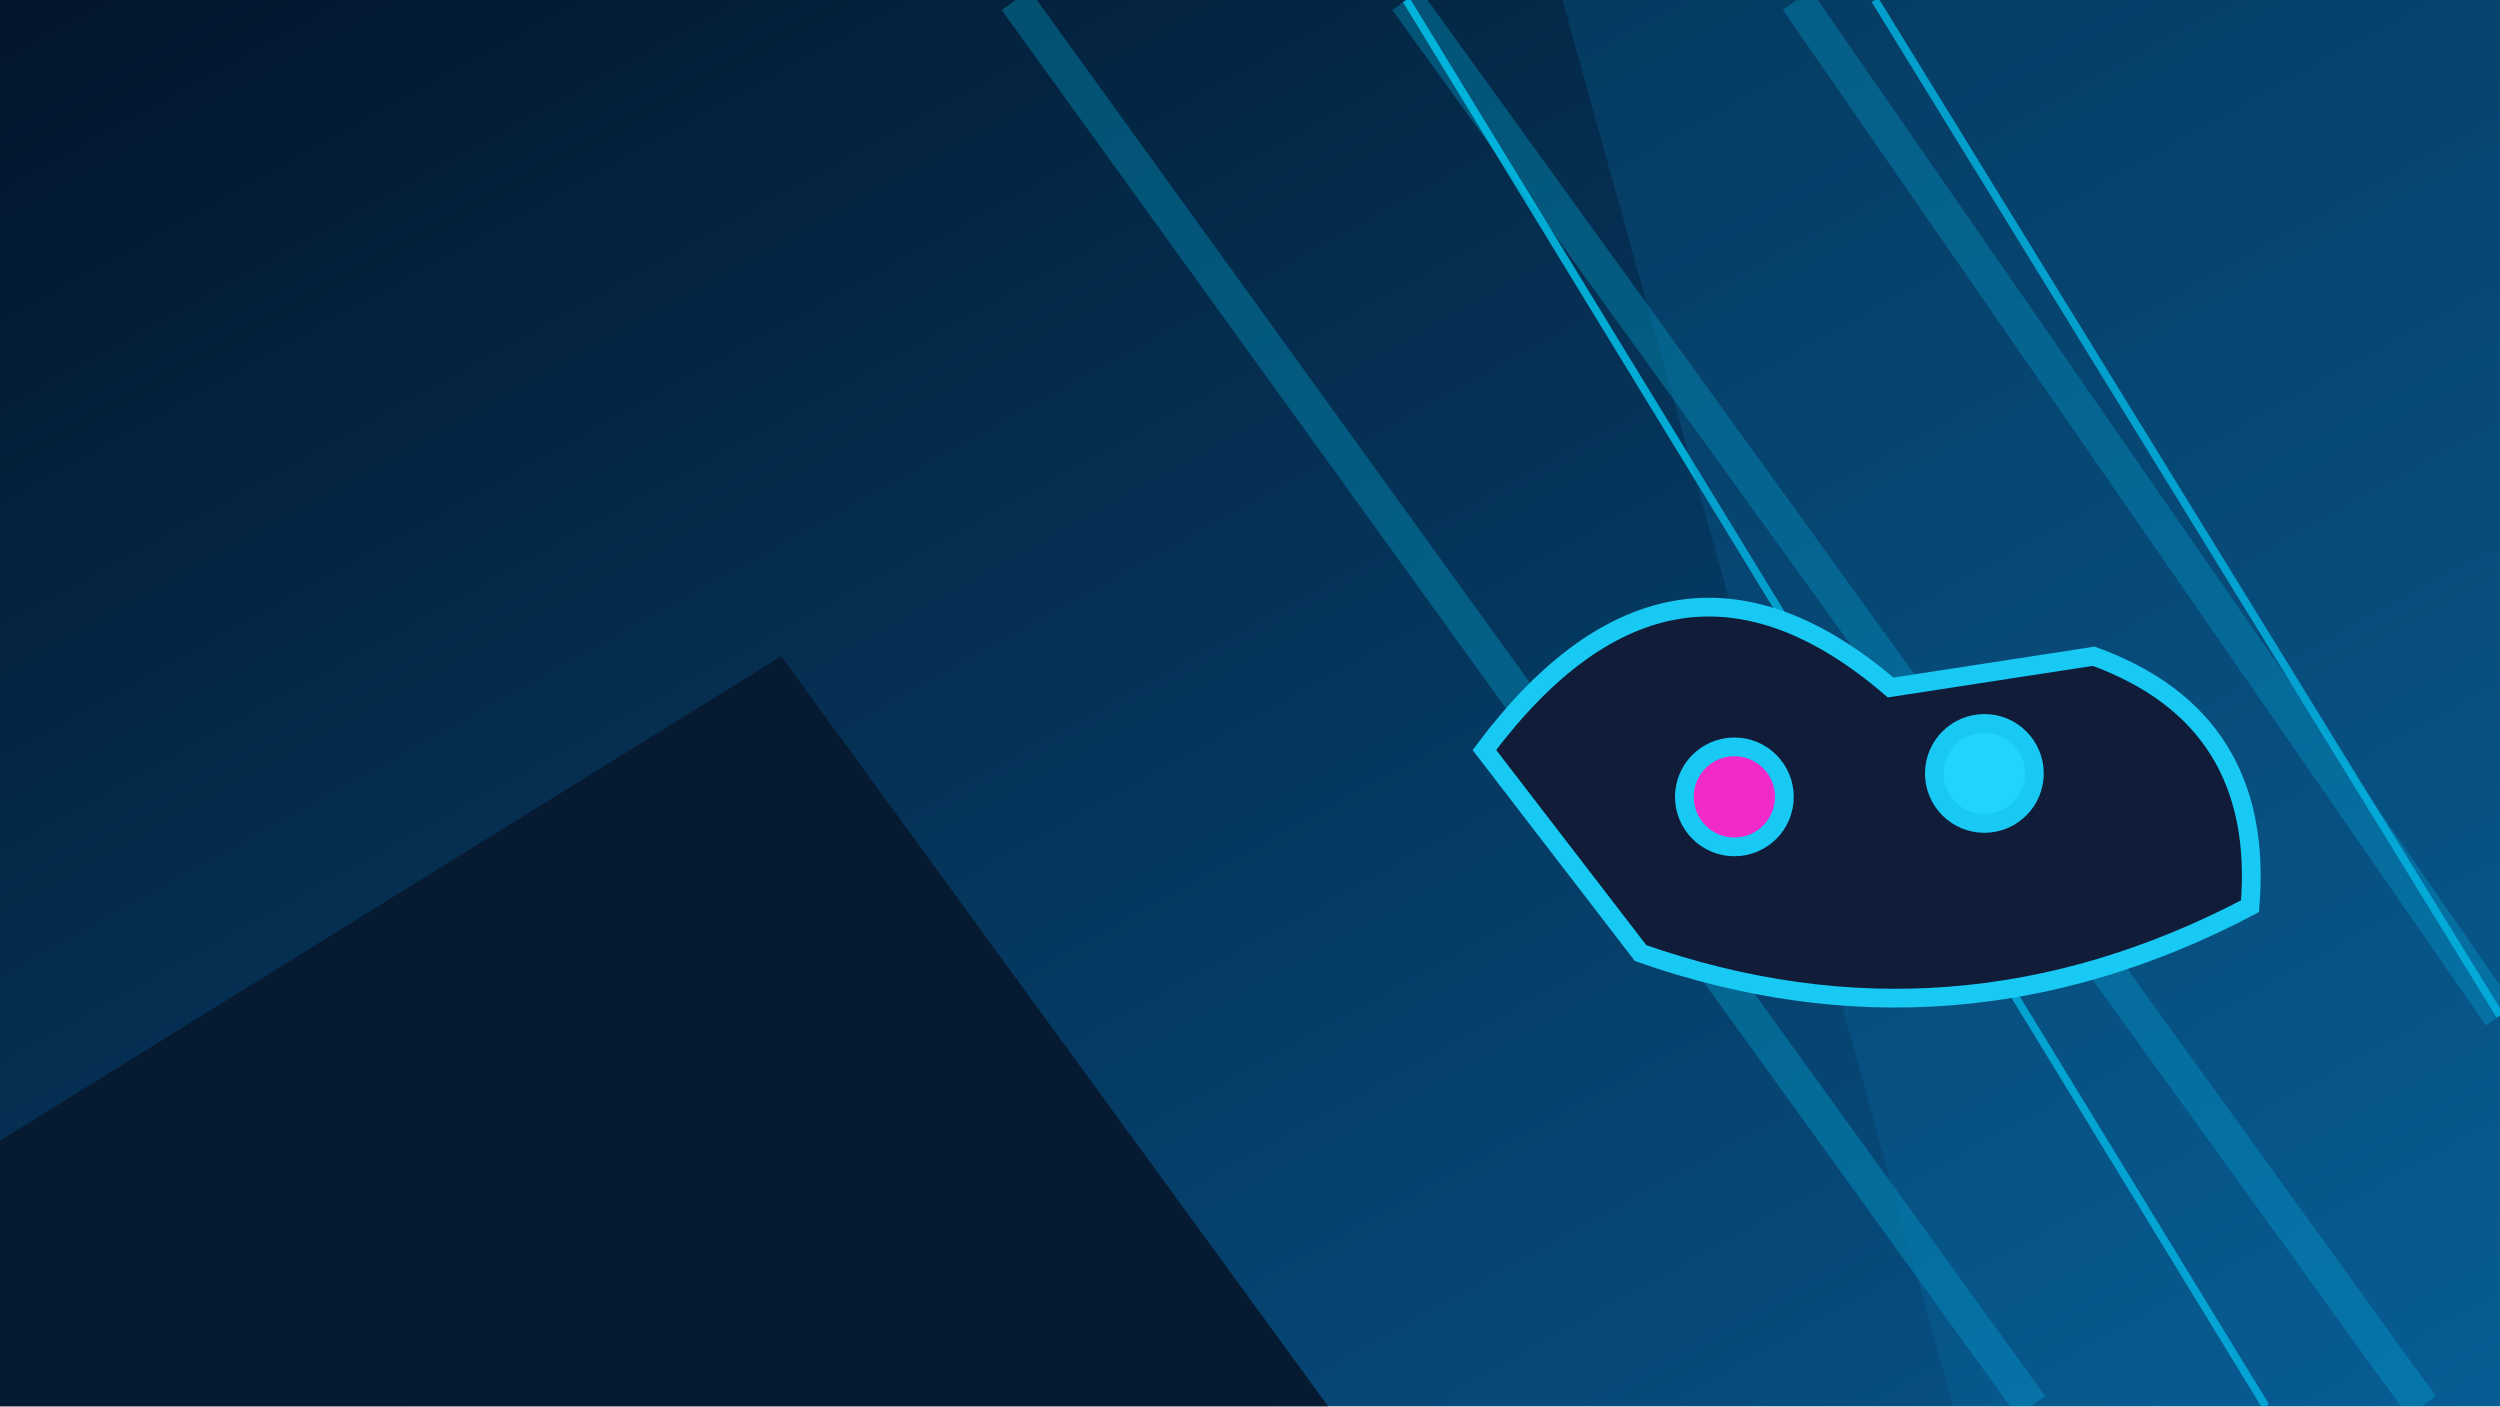
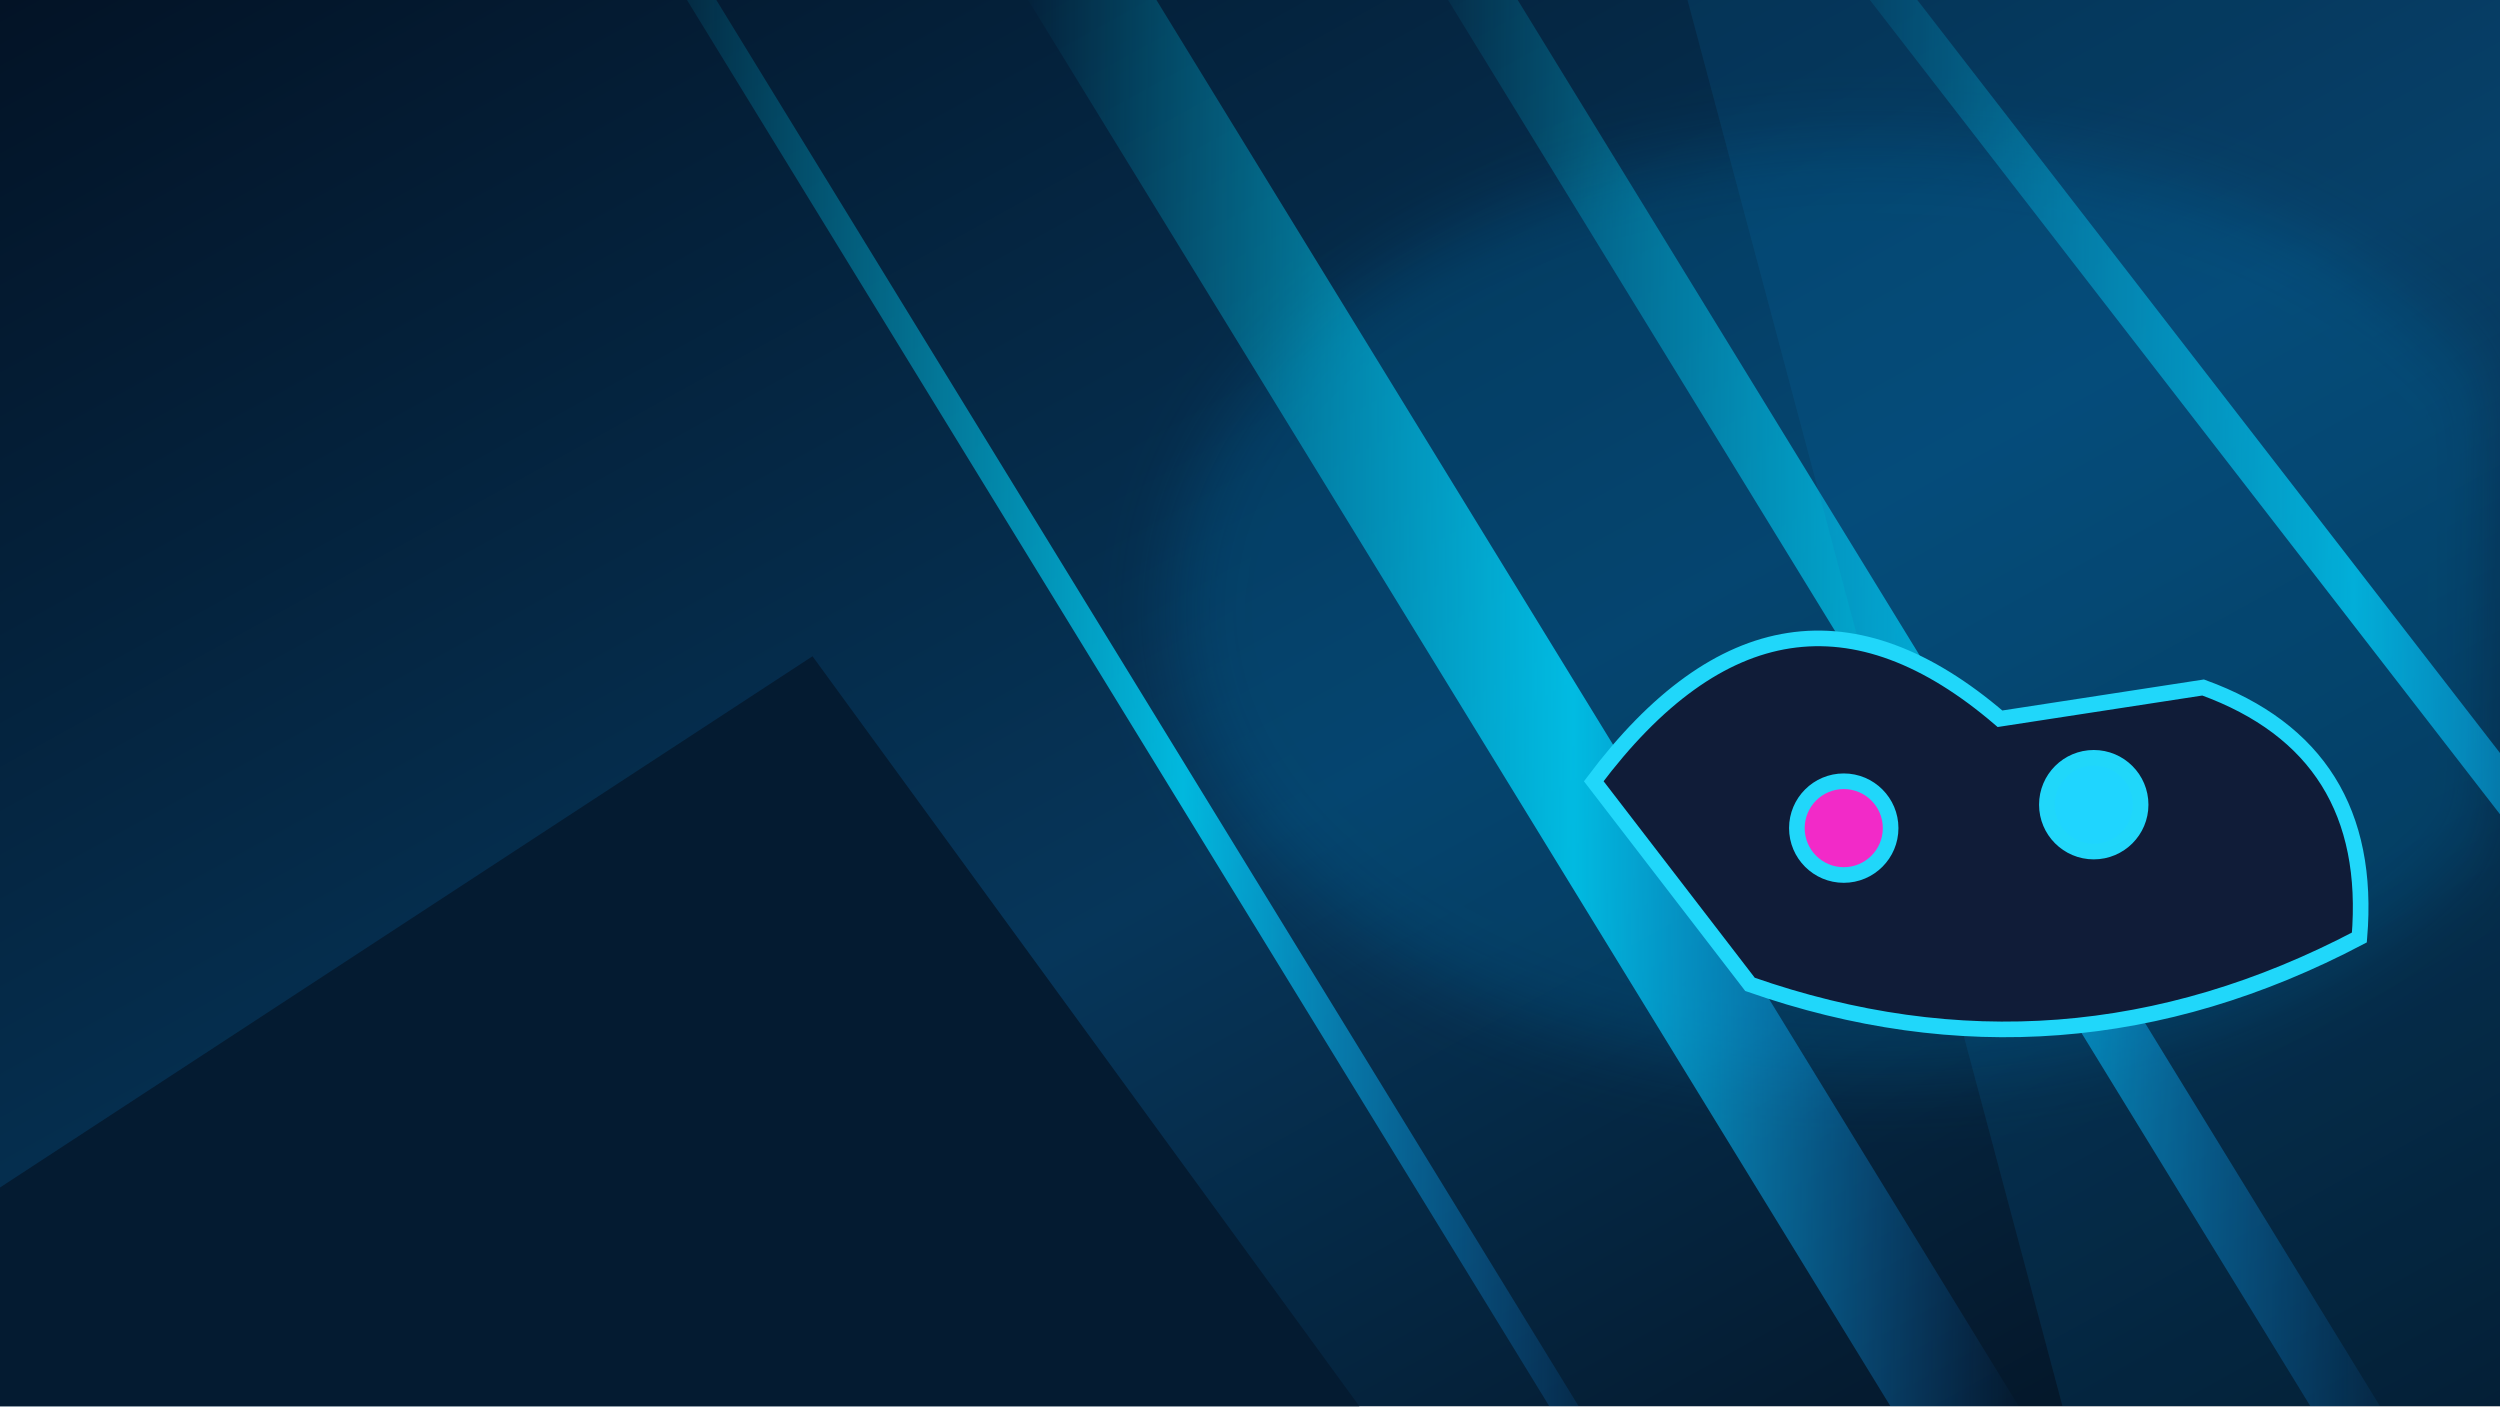
<svg xmlns="http://www.w3.org/2000/svg" viewBox="0 0 1600 900" preserveAspectRatio="xMidYMid slice">
  <defs>
-     <linearGradient id="s" x2="1" y2="1">
-       <stop stop-color="#03152b" />
-       <stop offset="1" stop-color="#07558b" />
+     <linearGradient id="bg" x2="1" y2="1">
+       <stop stop-color="#031326" />
+       <stop offset=".55" stop-color="#06365a" />
+       <stop offset="1" stop-color="#04101f" />
    </linearGradient>
+     <linearGradient id="beam">
+       <stop stop-color="#00d9ff" stop-opacity="0" />
+       <stop offset=".55" stop-color="#00d9ff" stop-opacity=".8" />
+       <stop offset="1" stop-color="#148cff" stop-opacity="0" />
+     </linearGradient>
+     <filter id="blur">
+       <feGaussianBlur stdDeviation="22" />
+     </filter>
  </defs>
-   <rect width="1600" height="900" fill="url(#s)" />
-   <g fill="none" stroke="#00c9f4">
-     <path d="M650 0L1300 900M900 0L1550 900M1150 0L1600 650" stroke-width="22" opacity=".28" />
-     <path d="M900 0L1450 900M1200 0L1600 650" stroke-width="5" opacity=".8" />
+   <rect width="1600" height="900" fill="url(#bg)" />
+   <ellipse cx="1200" cy="390" rx="450" ry="300" fill="#008bd0" opacity=".18" filter="url(#blur)" />
+   <g fill="none" stroke="url(#beam)">
+     <path d="M650 -80L1300 980" stroke-width="70" />
+     <path d="M900 -80L1550 980" stroke-width="38" />
+     <path d="M1150 -80L1800 760" stroke-width="24" />
+     <path d="M400 -80L1050 980" stroke-width="16" />
  </g>
-   <path d="M0 730L500 420 850 900H0Z" fill="#061b31" />
-   <path d="M1000 0L1600 0V900L1250 900Z" fill="#0875b0" opacity=".22" />
-   <g transform="translate(950 260)" fill="#101c38" stroke="#18c9f4" stroke-width="12">
+   <path d="M0 760L520 420 870 900H0Z" fill="#041b31" />
+   <path d="M1080 0L1600 0V900L1320 900Z" fill="#0875b0" opacity=".16" />
+   <g transform="translate(1020 280)" fill="#101c38" stroke="#20d7fa" stroke-width="10">
    <path d="M0 220Q120 60 260 180L390 160Q500 200 490 320Q300 420 100 350Z" />
-     <circle cx="160" cy="250" r="32" fill="#f22ac8" />
-     <circle cx="320" cy="235" r="32" fill="#1fd5ff" />
+     <circle cx="160" cy="250" r="30" fill="#f22ac8" />
+     <circle cx="320" cy="235" r="30" fill="#1fd5ff" />
  </g>
</svg>
